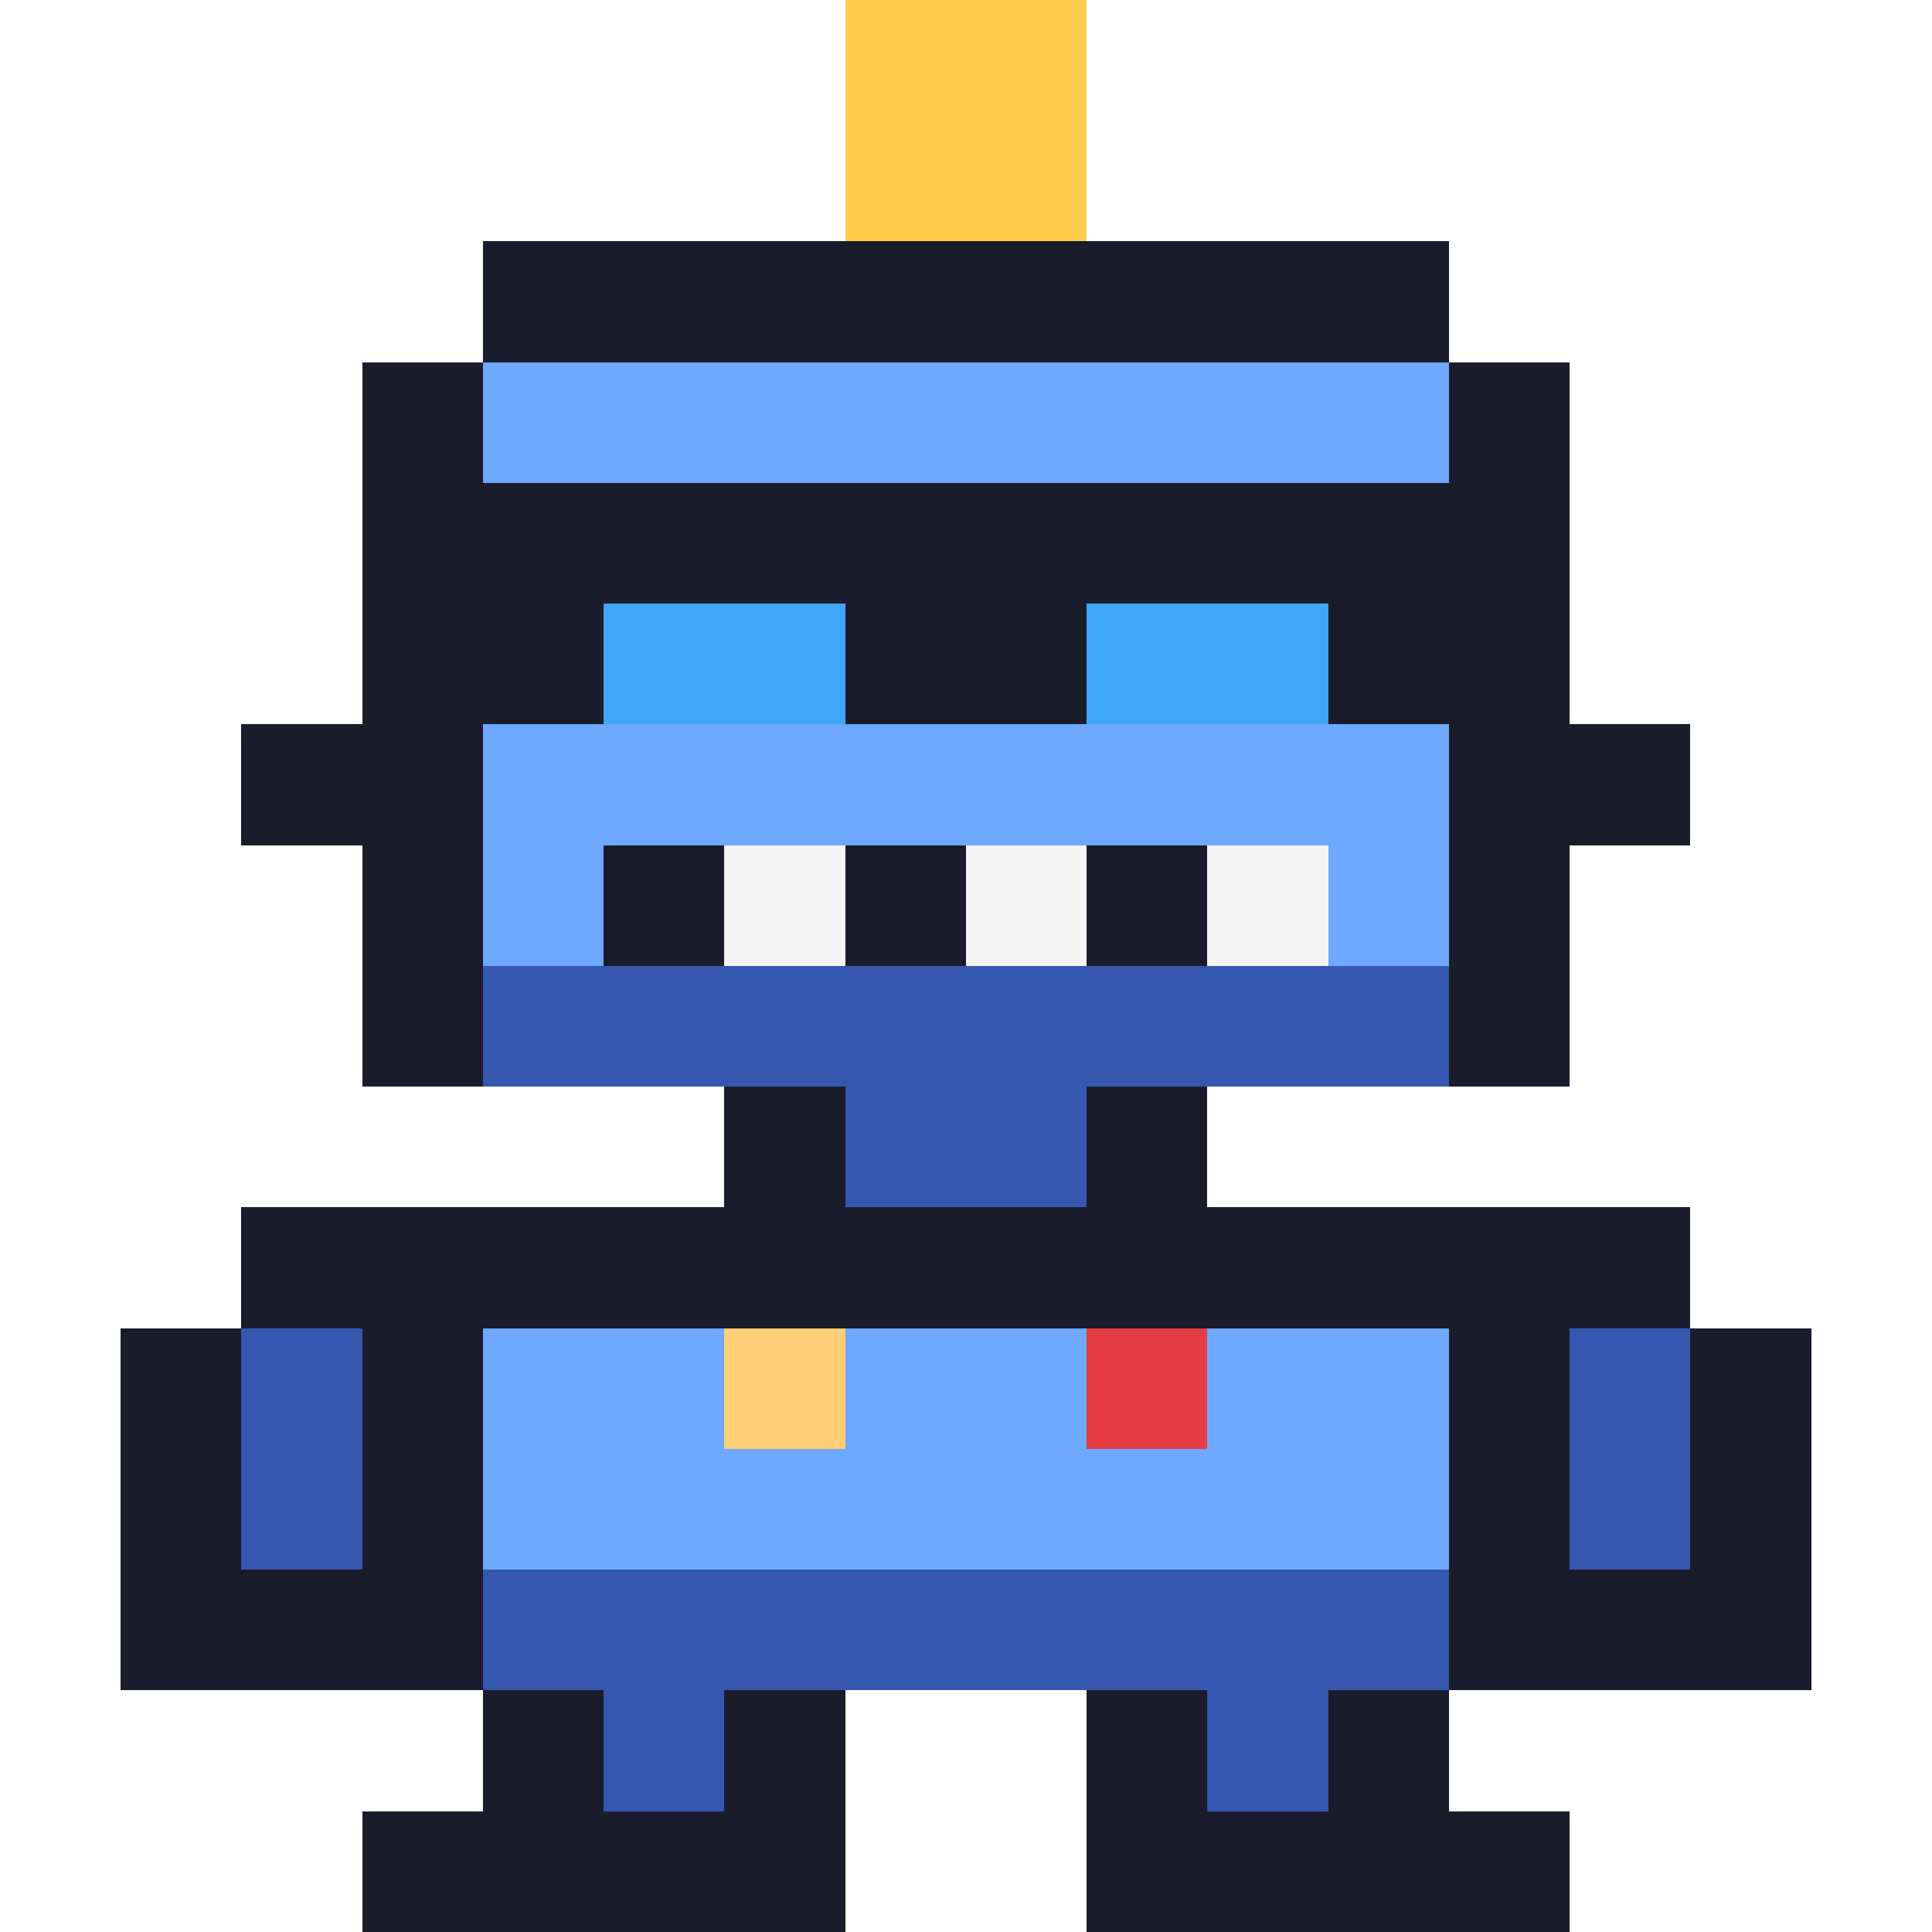
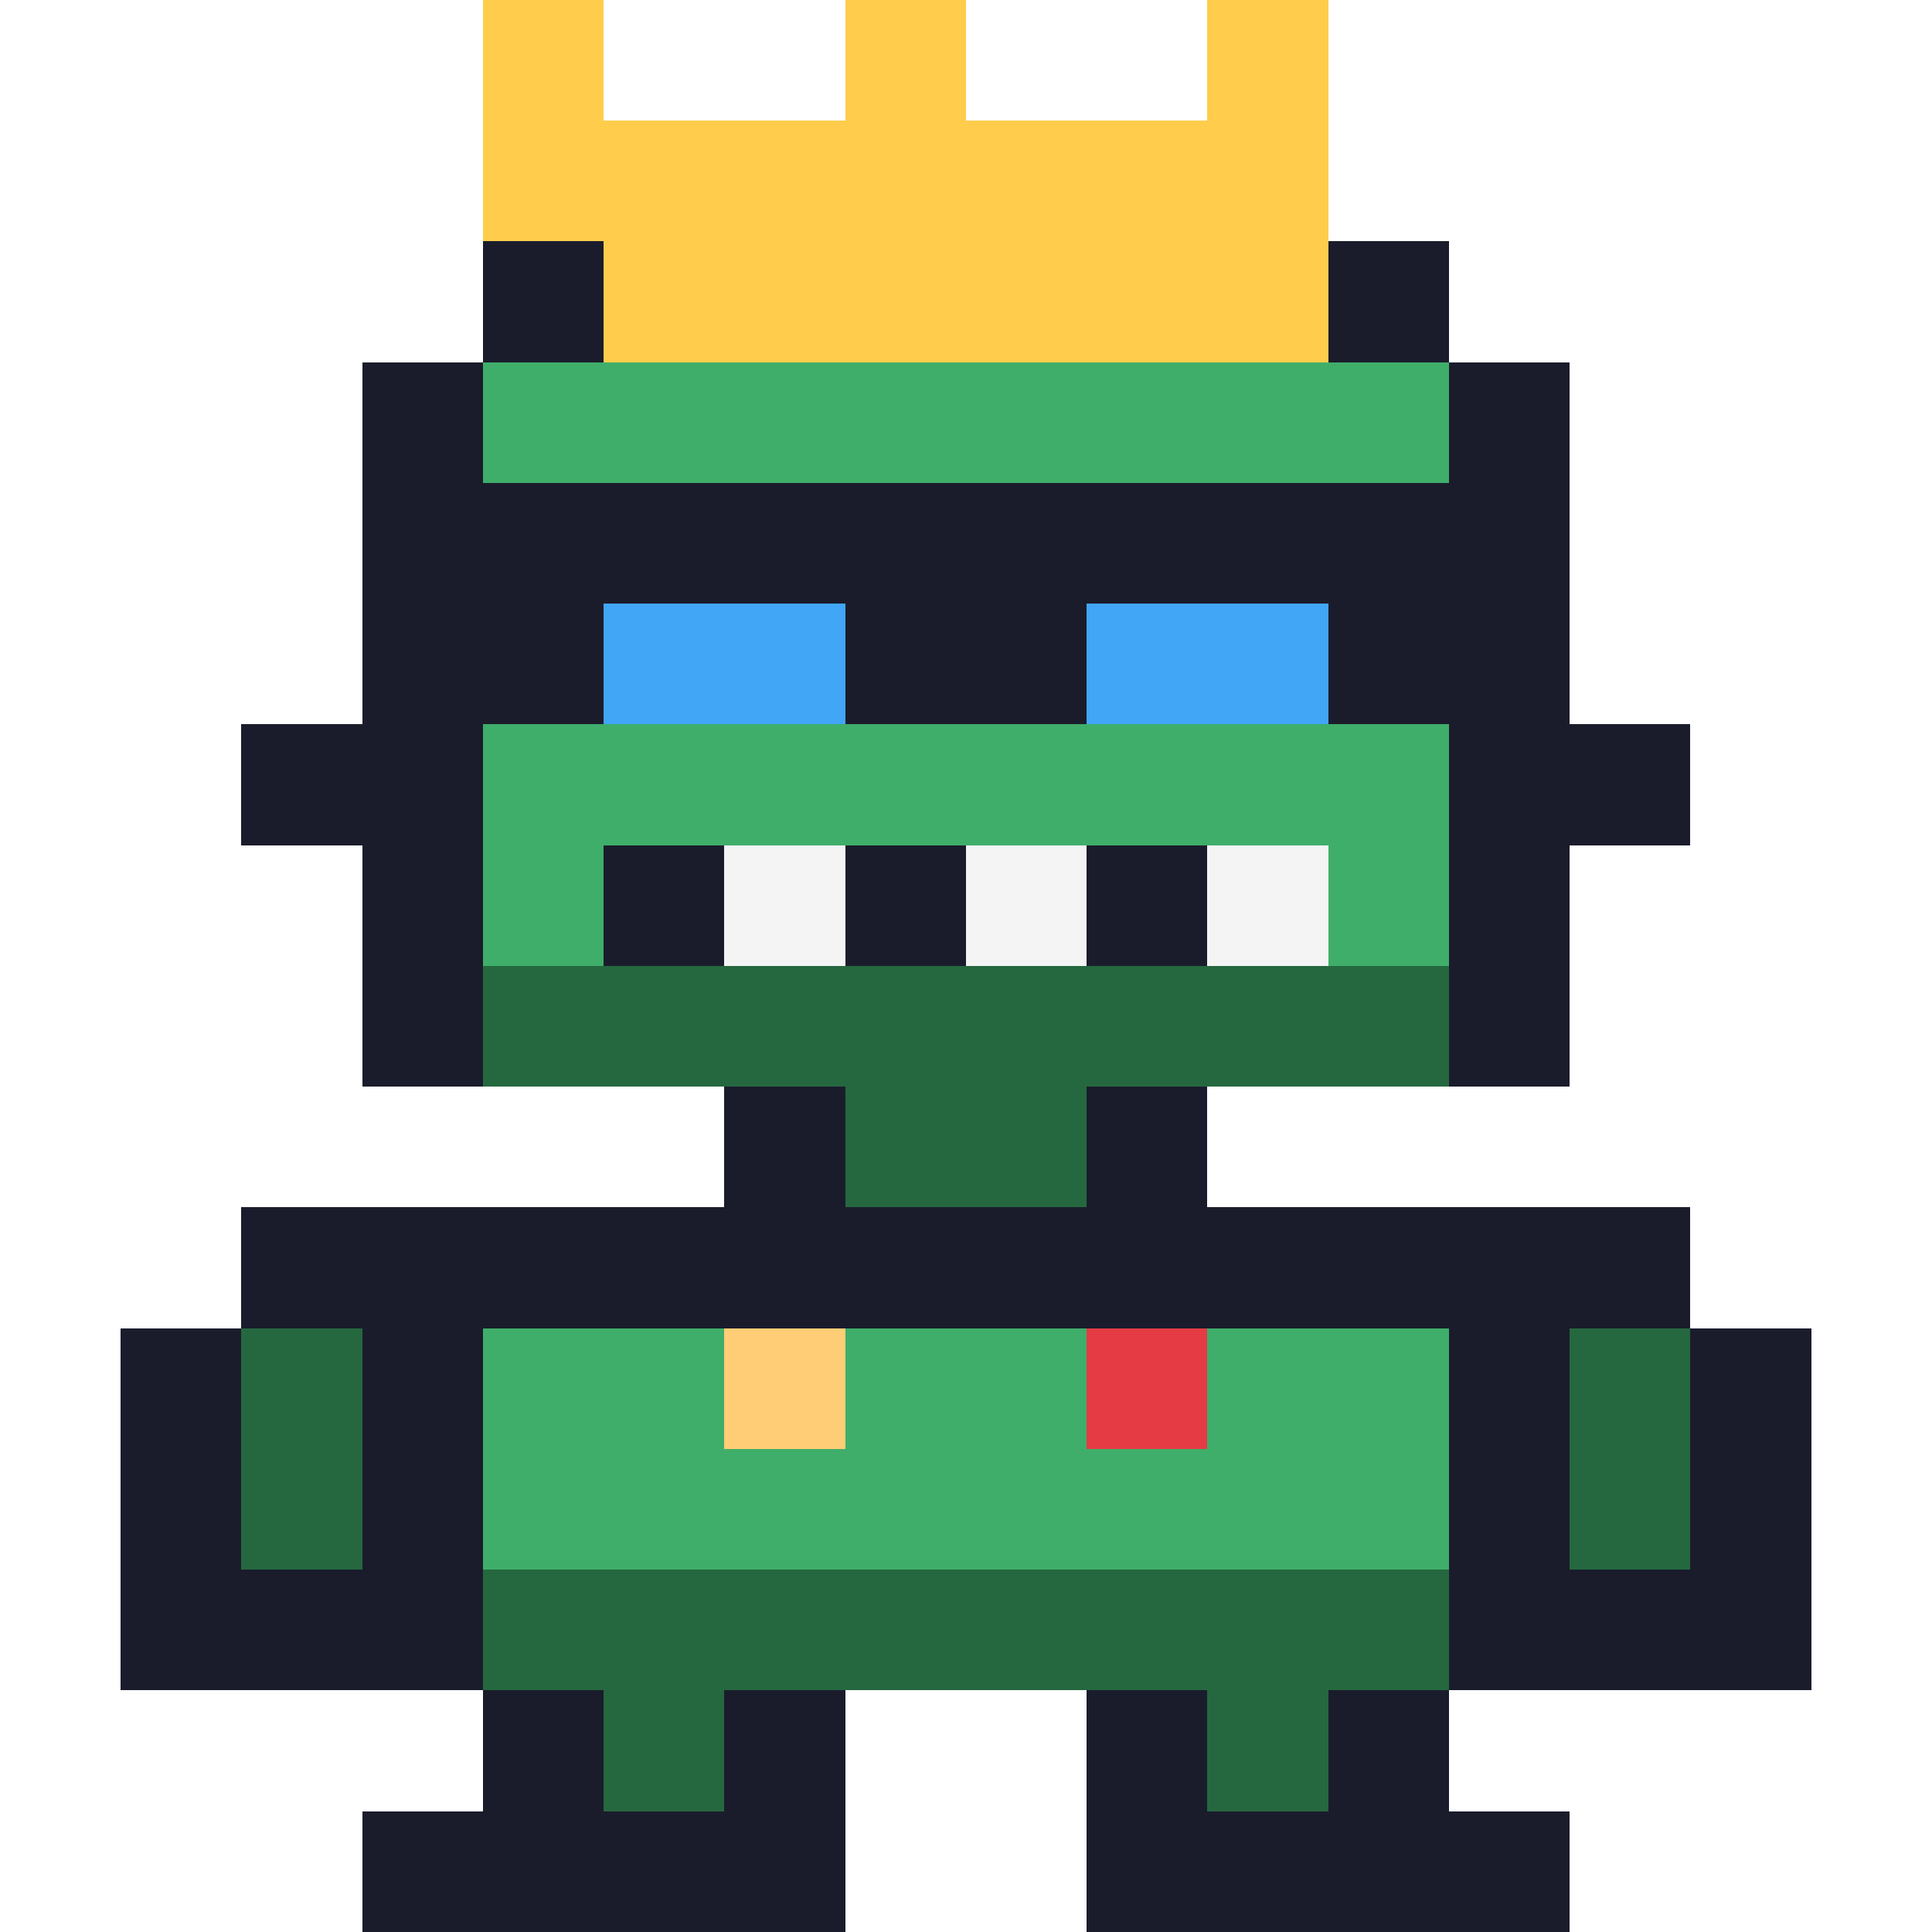
<svg xmlns="http://www.w3.org/2000/svg" viewBox="0 0 16 16" width="64" height="64" shape-rendering="crispEdges">
-   <rect x="7" y="0" width="2" height="1" fill="#ffcd4b" />
-   <rect x="7" y="1" width="2" height="1" fill="#ffcd4b" />
-   <rect x="4" y="2" width="8" height="1" fill="#1a1c2c" />
+   <rect x="4" y="0" width="1" height="1" fill="#ffcd4b" />
+   <rect x="7" y="0" width="1" height="1" fill="#ffcd4b" />
+   <rect x="10" y="0" width="1" height="1" fill="#ffcd4b" />
+   <rect x="4" y="1" width="7" height="1" fill="#ffcd4b" />
+   <rect x="4" y="2" width="1" height="1" fill="#1a1c2c" />
+   <rect x="5" y="2" width="6" height="1" fill="#ffcd4b" />
+   <rect x="11" y="2" width="1" height="1" fill="#1a1c2c" />
  <rect x="3" y="3" width="1" height="1" fill="#1a1c2c" />
-   <rect x="4" y="3" width="8" height="1" fill="#6ea8ff" />
+   <rect x="4" y="3" width="8" height="1" fill="#3fae6a" />
  <rect x="12" y="3" width="1" height="1" fill="#1a1c2c" />
  <rect x="3" y="4" width="1" height="1" fill="#1a1c2c" />
  <rect x="4" y="4" width="8" height="1" fill="#1a1c2c" />
  <rect x="12" y="4" width="1" height="1" fill="#1a1c2c" />
  <rect x="3" y="5" width="1" height="1" fill="#1a1c2c" />
  <rect x="4" y="5" width="1" height="1" fill="#1a1c2c" />
  <rect x="5" y="5" width="2" height="1" fill="#41a6f6" />
  <rect x="7" y="5" width="2" height="1" fill="#1a1c2c" />
  <rect x="9" y="5" width="2" height="1" fill="#41a6f6" />
  <rect x="11" y="5" width="1" height="1" fill="#1a1c2c" />
  <rect x="12" y="5" width="1" height="1" fill="#1a1c2c" />
  <rect x="2" y="6" width="2" height="1" fill="#1a1c2c" />
-   <rect x="4" y="6" width="8" height="1" fill="#6ea8ff" />
+   <rect x="4" y="6" width="8" height="1" fill="#3fae6a" />
  <rect x="12" y="6" width="2" height="1" fill="#1a1c2c" />
  <rect x="3" y="7" width="1" height="1" fill="#1a1c2c" />
-   <rect x="4" y="7" width="1" height="1" fill="#6ea8ff" />
+   <rect x="4" y="7" width="1" height="1" fill="#3fae6a" />
  <rect x="5" y="7" width="1" height="1" fill="#1a1c2c" />
  <rect x="6" y="7" width="1" height="1" fill="#f4f4f4" />
  <rect x="7" y="7" width="1" height="1" fill="#1a1c2c" />
  <rect x="8" y="7" width="1" height="1" fill="#f4f4f4" />
  <rect x="9" y="7" width="1" height="1" fill="#1a1c2c" />
  <rect x="10" y="7" width="1" height="1" fill="#f4f4f4" />
-   <rect x="11" y="7" width="1" height="1" fill="#6ea8ff" />
+   <rect x="11" y="7" width="1" height="1" fill="#3fae6a" />
  <rect x="12" y="7" width="1" height="1" fill="#1a1c2c" />
  <rect x="3" y="8" width="1" height="1" fill="#1a1c2c" />
-   <rect x="4" y="8" width="8" height="1" fill="#3557b0" />
+   <rect x="4" y="8" width="8" height="1" fill="#25683f" />
  <rect x="12" y="8" width="1" height="1" fill="#1a1c2c" />
  <rect x="6" y="9" width="1" height="1" fill="#1a1c2c" />
-   <rect x="7" y="9" width="2" height="1" fill="#3557b0" />
+   <rect x="7" y="9" width="2" height="1" fill="#25683f" />
  <rect x="9" y="9" width="1" height="1" fill="#1a1c2c" />
  <rect x="2" y="10" width="12" height="1" fill="#1a1c2c" />
  <rect x="1" y="11" width="1" height="1" fill="#1a1c2c" />
-   <rect x="2" y="11" width="1" height="1" fill="#3557b0" />
+   <rect x="2" y="11" width="1" height="1" fill="#25683f" />
  <rect x="3" y="11" width="1" height="1" fill="#1a1c2c" />
-   <rect x="4" y="11" width="2" height="1" fill="#6ea8ff" />
+   <rect x="4" y="11" width="2" height="1" fill="#3fae6a" />
  <rect x="6" y="11" width="1" height="1" fill="#ffcd75" />
-   <rect x="7" y="11" width="2" height="1" fill="#6ea8ff" />
+   <rect x="7" y="11" width="2" height="1" fill="#3fae6a" />
  <rect x="9" y="11" width="1" height="1" fill="#e43b44" />
-   <rect x="10" y="11" width="2" height="1" fill="#6ea8ff" />
+   <rect x="10" y="11" width="2" height="1" fill="#3fae6a" />
  <rect x="12" y="11" width="1" height="1" fill="#1a1c2c" />
-   <rect x="13" y="11" width="1" height="1" fill="#3557b0" />
+   <rect x="13" y="11" width="1" height="1" fill="#25683f" />
  <rect x="14" y="11" width="1" height="1" fill="#1a1c2c" />
  <rect x="1" y="12" width="1" height="1" fill="#1a1c2c" />
-   <rect x="2" y="12" width="1" height="1" fill="#3557b0" />
+   <rect x="2" y="12" width="1" height="1" fill="#25683f" />
  <rect x="3" y="12" width="1" height="1" fill="#1a1c2c" />
-   <rect x="4" y="12" width="8" height="1" fill="#6ea8ff" />
+   <rect x="4" y="12" width="8" height="1" fill="#3fae6a" />
  <rect x="12" y="12" width="1" height="1" fill="#1a1c2c" />
-   <rect x="13" y="12" width="1" height="1" fill="#3557b0" />
+   <rect x="13" y="12" width="1" height="1" fill="#25683f" />
  <rect x="14" y="12" width="1" height="1" fill="#1a1c2c" />
  <rect x="1" y="13" width="3" height="1" fill="#1a1c2c" />
-   <rect x="4" y="13" width="8" height="1" fill="#3557b0" />
+   <rect x="4" y="13" width="8" height="1" fill="#25683f" />
  <rect x="12" y="13" width="3" height="1" fill="#1a1c2c" />
  <rect x="4" y="14" width="1" height="1" fill="#1a1c2c" />
-   <rect x="5" y="14" width="1" height="1" fill="#3557b0" />
+   <rect x="5" y="14" width="1" height="1" fill="#25683f" />
  <rect x="6" y="14" width="1" height="1" fill="#1a1c2c" />
  <rect x="9" y="14" width="1" height="1" fill="#1a1c2c" />
-   <rect x="10" y="14" width="1" height="1" fill="#3557b0" />
+   <rect x="10" y="14" width="1" height="1" fill="#25683f" />
  <rect x="11" y="14" width="1" height="1" fill="#1a1c2c" />
  <rect x="3" y="15" width="4" height="1" fill="#1a1c2c" />
  <rect x="9" y="15" width="4" height="1" fill="#1a1c2c" />
</svg>
